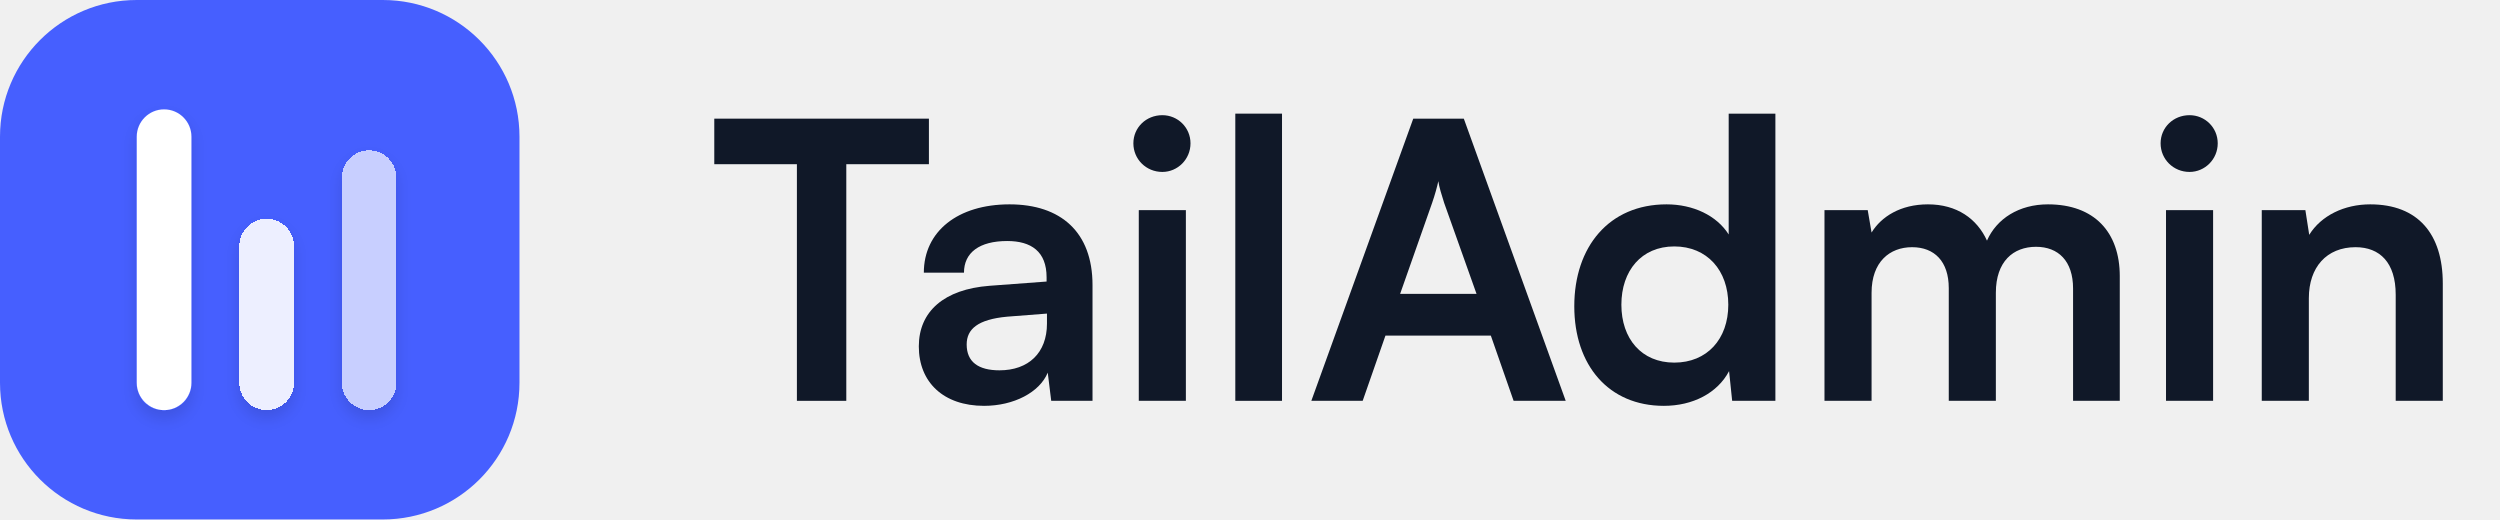
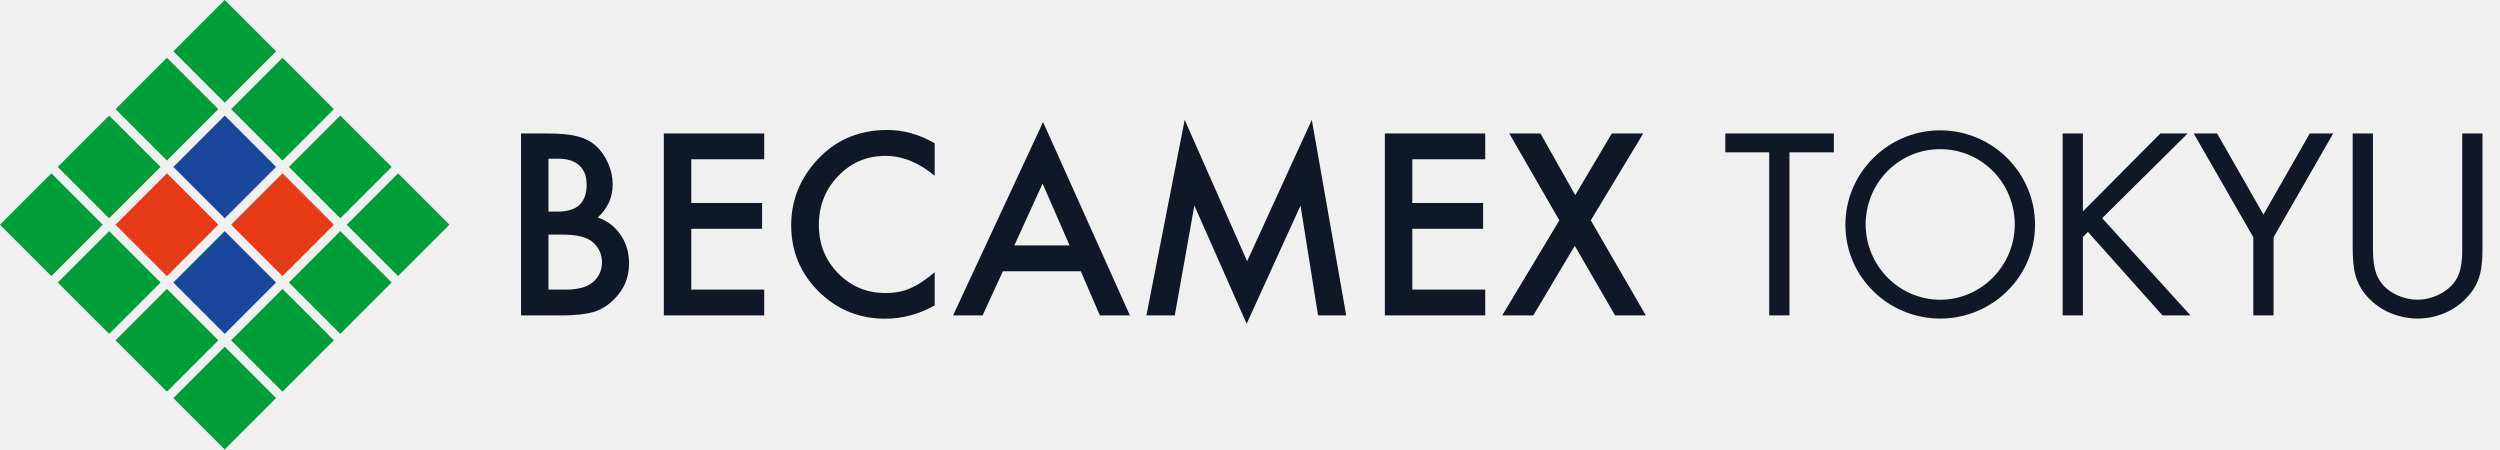
- <svg xmlns="http://www.w3.org/2000/svg" width="154" height="32" viewBox="0 0 154 32" fill="none">
-   <path d="M0 8.421C0 3.77 3.77 0 8.421 0H23.579C28.23 0 32 3.77 32 8.421V23.579C32 28.23 28.23 32 23.579 32H8.421C3.77 32 0 28.23 0 23.579V8.421Z" fill="#465FFF" />
-   <g filter="url(#filter0_d_1624_24907)">
-     <path d="M8.424 8.422C8.424 7.491 9.178 6.737 10.108 6.737V6.737C11.038 6.737 11.792 7.491 11.792 8.422V23.579C11.792 24.51 11.038 25.264 10.108 25.264V25.264C9.178 25.264 8.424 24.51 8.424 23.579V8.422Z" fill="white" />
+ <svg xmlns="http://www.w3.org/2000/svg" width="178" height="32" viewBox="0 0 178 32" fill="none">
+   <g clip-path="url(#clip0_14_902)">
+     <rect x="24.686" y="16" width="5.172" height="5.172" transform="rotate(-45 24.6859 16.0002)" fill="#009E38" />
+     <rect y="15.999" width="5.172" height="5.172" transform="rotate(-45 0 15.9995)" fill="#009E38" />
+     <rect x="4.114" y="20.114" width="5.172" height="5.172" transform="rotate(-45 4.11438 20.114)" fill="#009E38" />
+     <rect x="8.229" y="24.228" width="5.172" height="5.172" transform="rotate(-45 8.22882 24.2283)" fill="#009E38" />
+     <rect x="12.343" y="28.343" width="5.172" height="5.172" transform="rotate(-45 12.3433 28.3428)" fill="#009E38" />
+     <rect x="4.114" y="11.885" width="5.172" height="5.172" transform="rotate(-45 4.1142 11.8853)" fill="#009E38" />
+     <rect x="8.229" y="16" width="5.172" height="5.172" transform="rotate(-45 8.22858 15.9998)" fill="#E63916" />
+     <rect x="12.343" y="20.114" width="5.172" height="5.172" transform="rotate(-45 12.343 20.1143)" fill="#1A479C" />
+     <rect x="16.457" y="24.229" width="5.172" height="5.172" transform="rotate(-45 16.4575 24.2285)" fill="#009E38" />
+     <rect x="8.228" y="7.771" width="5.172" height="5.172" transform="rotate(-45 8.22845 7.771)" fill="#009E38" />
+     <rect x="12.343" y="11.886" width="5.172" height="5.172" transform="rotate(-45 12.3428 11.8855)" fill="#1A479C" />
+     <rect x="16.457" y="16" width="5.172" height="5.172" transform="rotate(-45 16.4572 16)" fill="#E63916" />
+     <rect x="20.572" y="20.114" width="5.172" height="5.172" transform="rotate(-45 20.5717 20.1143)" fill="#009E38" />
+     <rect x="12.343" y="3.657" width="5.172" height="5.172" transform="rotate(-45 12.3428 3.65674)" fill="#009E38" />
+     <rect x="16.457" y="7.771" width="5.172" height="5.172" transform="rotate(-45 16.457 7.77124)" fill="#009E38" />
+     <rect x="20.571" y="11.886" width="5.172" height="5.172" transform="rotate(-45 20.5714 11.8857)" fill="#009E38" />
+     <path d="M37.097 22.457V9.505H39.043C39.91 9.505 40.6 9.572 41.115 9.707C41.635 9.841 42.074 10.067 42.432 10.386C42.795 10.716 43.084 11.127 43.296 11.619C43.514 12.117 43.623 12.62 43.623 13.129C43.623 14.057 43.268 14.843 42.558 15.486C43.246 15.721 43.788 16.132 44.185 16.72C44.588 17.301 44.789 17.978 44.789 18.75C44.789 19.762 44.431 20.617 43.715 21.316C43.285 21.747 42.801 22.046 42.264 22.214C41.677 22.376 40.942 22.457 40.058 22.457H37.097ZM39.051 15.067H39.664C40.391 15.067 40.922 14.908 41.258 14.589C41.599 14.264 41.769 13.789 41.769 13.163C41.769 12.553 41.596 12.092 41.249 11.779C40.902 11.46 40.399 11.3 39.739 11.3H39.051V15.067ZM39.051 20.62H40.259C41.143 20.62 41.792 20.447 42.205 20.1C42.642 19.725 42.86 19.25 42.86 18.674C42.86 18.115 42.65 17.645 42.231 17.265C41.822 16.89 41.093 16.703 40.041 16.703H39.051V20.62ZM54.411 11.342H49.218V14.455H54.26V16.292H49.218V20.62H54.411V22.457H47.264V9.505H54.411V11.342ZM66.549 10.201V12.517C65.419 11.572 64.251 11.099 63.043 11.099C61.712 11.099 60.59 11.577 59.679 12.534C58.762 13.484 58.303 14.648 58.303 16.023C58.303 17.382 58.762 18.529 59.679 19.462C60.596 20.396 61.72 20.863 63.051 20.863C63.739 20.863 64.323 20.752 64.804 20.528C65.073 20.416 65.35 20.265 65.635 20.075C65.926 19.885 66.23 19.655 66.549 19.387V21.744C65.431 22.376 64.256 22.692 63.026 22.692C61.175 22.692 59.595 22.046 58.286 20.754C56.983 19.451 56.332 17.88 56.332 16.04C56.332 14.39 56.877 12.919 57.968 11.628C59.31 10.045 61.046 9.254 63.177 9.254C64.34 9.254 65.464 9.57 66.549 10.201ZM76.951 19.312H71.406L69.963 22.457H67.858L74.267 8.692L80.449 22.457H78.31L76.951 19.312ZM76.154 17.474L74.233 13.07L72.22 17.474H76.154ZM81.624 22.457L84.35 8.532L88.796 18.599L93.401 8.532L95.85 22.457H93.846L92.596 14.639L88.762 23.053L85.038 14.631L83.645 22.457H81.624ZM105.749 11.342H100.557V14.455H105.598V16.292H100.557V20.62H105.749V22.457H98.602V9.505H105.749V11.342ZM111.025 15.688L107.46 9.505H109.683L112.158 13.893L114.758 9.505H116.998L113.265 15.688L117.183 22.457H114.993L112.124 17.5L109.172 22.457H106.957L111.025 15.688ZM127.41 10.844V22.457H125.967V10.844H122.841V9.504H130.572V10.844H127.41ZM138.143 9.28C141.837 9.28 144.895 12.287 144.895 15.998C144.895 19.726 141.837 22.681 138.143 22.681C134.45 22.681 131.392 19.726 131.392 15.998C131.392 12.287 134.45 9.28 138.143 9.28ZM138.143 10.62C135.171 10.62 132.835 13.043 132.835 15.98C132.835 18.901 135.205 21.341 138.143 21.341C141.081 21.341 143.452 18.901 143.452 15.98C143.452 13.043 141.115 10.62 138.143 10.62ZM148.302 15.053L153.816 9.504H155.758L149.676 15.534L155.964 22.457H153.971L148.662 16.513L148.302 16.874V22.457H146.859V9.504H148.302V15.053ZM160.436 16.891L156.193 9.504H157.859L161.158 15.276L164.456 9.504H166.123L161.879 16.891V22.457H160.436V16.891ZM168.954 9.504V17.217C168.954 18.18 168.919 19.279 169.521 20.104C170.088 20.894 171.187 21.341 172.132 21.341C173.06 21.341 174.073 20.911 174.675 20.189C175.362 19.365 175.31 18.231 175.31 17.217V9.504H176.753V17.613C176.753 19.021 176.65 20.138 175.619 21.203C174.726 22.165 173.438 22.681 172.132 22.681C170.912 22.681 169.658 22.217 168.782 21.358C167.648 20.275 167.511 19.09 167.511 17.613V9.504H168.954Z" fill="#101828" />
  </g>
-   <g filter="url(#filter1_d_1624_24907)">
-     <path d="M14.742 15.157C14.742 14.227 15.496 13.473 16.426 13.473V13.473C17.357 13.473 18.111 14.227 18.111 15.157V23.578C18.111 24.508 17.357 25.262 16.426 25.262V25.262C15.496 25.262 14.742 24.508 14.742 23.578V15.157Z" fill="white" fill-opacity="0.9" shape-rendering="crispEdges" />
-   </g>
-   <g filter="url(#filter2_d_1624_24907)">
-     <path d="M21.055 10.946C21.055 10.016 21.809 9.262 22.739 9.262V9.262C23.669 9.262 24.423 10.016 24.423 10.946V23.578C24.423 24.508 23.669 25.262 22.739 25.262V25.262C21.809 25.262 21.055 24.508 21.055 23.578V10.946Z" fill="white" fill-opacity="0.7" shape-rendering="crispEdges" />
-   </g>
-   <path d="M44 10.115H49.089V24.691H52.132V10.115H57.221V7.309H44V10.115Z" fill="#101828" />
-   <path d="M60.617 25C62.448 25 64.042 24.168 64.541 22.955L64.755 24.691H67.299V17.558C67.299 14.3 65.349 12.588 62.187 12.588C59.001 12.588 56.908 14.252 56.908 16.797H59.381C59.381 15.56 60.332 14.847 62.044 14.847C63.519 14.847 64.47 15.489 64.47 17.082V17.343L60.95 17.605C58.168 17.819 56.599 19.174 56.599 21.338C56.599 23.549 58.121 25 60.617 25ZM61.569 22.812C60.261 22.812 59.547 22.289 59.547 21.219C59.547 20.268 60.237 19.674 62.044 19.507L64.493 19.317V19.935C64.493 21.742 63.352 22.812 61.569 22.812Z" fill="#101828" />
-   <path d="M71.6 10.591C72.551 10.591 73.335 9.806 73.335 8.831C73.335 7.856 72.551 7.095 71.6 7.095C70.601 7.095 69.816 7.856 69.816 8.831C69.816 9.806 70.601 10.591 71.6 10.591ZM70.149 24.691H73.05V12.944H70.149V24.691Z" fill="#101828" />
-   <path d="M78.972 24.691V7H76.095V24.691H78.972Z" fill="#101828" />
-   <path d="M83.941 24.691L85.344 20.672H91.835L93.238 24.691H96.448L90.171 7.309H87.056L80.778 24.691H83.941ZM88.221 12.493C88.387 12.017 88.53 11.494 88.601 11.161C88.649 11.518 88.815 12.041 88.958 12.493L90.955 18.104H86.247L88.221 12.493Z" fill="#101828" />
-   <path d="M102.493 25C104.276 25 105.798 24.215 106.511 22.86L106.701 24.691H109.364V7H106.487V14.443C105.75 13.277 104.3 12.588 102.659 12.588C99.116 12.588 96.976 15.203 96.976 18.865C96.976 22.503 99.092 25 102.493 25ZM103.135 22.337C101.113 22.337 99.877 20.863 99.877 18.77C99.877 16.678 101.113 15.18 103.135 15.18C105.156 15.18 106.463 16.654 106.463 18.77C106.463 20.886 105.156 22.337 103.135 22.337Z" fill="#101828" />
-   <path d="M115.289 24.691V18.033C115.289 16.131 116.406 15.227 117.785 15.227C119.164 15.227 120.044 16.107 120.044 17.748V24.691H122.945V18.033C122.945 16.107 124.015 15.203 125.418 15.203C126.797 15.203 127.701 16.083 127.701 17.771V24.691H130.578V17.011C130.578 14.3 129.008 12.588 126.155 12.588C124.372 12.588 122.993 13.468 122.398 14.823C121.78 13.468 120.543 12.588 118.76 12.588C117.072 12.588 115.883 13.349 115.289 14.324L115.051 12.944H112.388V24.691H115.289Z" fill="#101828" />
-   <path d="M134.876 10.591C135.827 10.591 136.612 9.806 136.612 8.831C136.612 7.856 135.827 7.095 134.876 7.095C133.877 7.095 133.093 7.856 133.093 8.831C133.093 9.806 133.877 10.591 134.876 10.591ZM133.426 24.691H136.327V12.944H133.426V24.691Z" fill="#101828" />
-   <path d="M142.225 24.691V18.366C142.225 16.464 143.318 15.227 145.102 15.227C146.6 15.227 147.575 16.178 147.575 18.152V24.691H150.476V17.462C150.476 14.419 148.954 12.588 146.005 12.588C144.412 12.588 142.985 13.277 142.248 14.466L142.011 12.944H139.324V24.691H142.225Z" fill="#101828" />
  <defs>
-     <filter id="filter0_d_1624_24907" x="7.424" y="6.237" width="5.368" height="20.526" filterUnits="userSpaceOnUse" color-interpolation-filters="sRGB">
-       <feFlood flood-opacity="0" result="BackgroundImageFix" />
-       <feColorMatrix in="SourceAlpha" type="matrix" values="0 0 0 0 0 0 0 0 0 0 0 0 0 0 0 0 0 0 127 0" result="hardAlpha" />
-       <feOffset dy="0.5" />
-       <feGaussianBlur stdDeviation="0.5" />
-       <feComposite in2="hardAlpha" operator="out" />
-       <feColorMatrix type="matrix" values="0 0 0 0 0 0 0 0 0 0 0 0 0 0 0 0 0 0 0.12 0" />
-       <feBlend mode="normal" in2="BackgroundImageFix" result="effect1_dropShadow_1624_24907" />
-       <feBlend mode="normal" in="SourceGraphic" in2="effect1_dropShadow_1624_24907" result="shape" />
-     </filter>
-     <filter id="filter1_d_1624_24907" x="13.742" y="12.973" width="5.368" height="13.79" filterUnits="userSpaceOnUse" color-interpolation-filters="sRGB">
-       <feFlood flood-opacity="0" result="BackgroundImageFix" />
-       <feColorMatrix in="SourceAlpha" type="matrix" values="0 0 0 0 0 0 0 0 0 0 0 0 0 0 0 0 0 0 127 0" result="hardAlpha" />
-       <feOffset dy="0.5" />
-       <feGaussianBlur stdDeviation="0.5" />
-       <feComposite in2="hardAlpha" operator="out" />
-       <feColorMatrix type="matrix" values="0 0 0 0 0 0 0 0 0 0 0 0 0 0 0 0 0 0 0.12 0" />
-       <feBlend mode="normal" in2="BackgroundImageFix" result="effect1_dropShadow_1624_24907" />
-       <feBlend mode="normal" in="SourceGraphic" in2="effect1_dropShadow_1624_24907" result="shape" />
-     </filter>
-     <filter id="filter2_d_1624_24907" x="20.055" y="8.762" width="5.368" height="18" filterUnits="userSpaceOnUse" color-interpolation-filters="sRGB">
-       <feFlood flood-opacity="0" result="BackgroundImageFix" />
-       <feColorMatrix in="SourceAlpha" type="matrix" values="0 0 0 0 0 0 0 0 0 0 0 0 0 0 0 0 0 0 127 0" result="hardAlpha" />
-       <feOffset dy="0.5" />
-       <feGaussianBlur stdDeviation="0.5" />
-       <feComposite in2="hardAlpha" operator="out" />
-       <feColorMatrix type="matrix" values="0 0 0 0 0 0 0 0 0 0 0 0 0 0 0 0 0 0 0.12 0" />
-       <feBlend mode="normal" in2="BackgroundImageFix" result="effect1_dropShadow_1624_24907" />
-       <feBlend mode="normal" in="SourceGraphic" in2="effect1_dropShadow_1624_24907" result="shape" />
-     </filter>
+     <clipPath id="clip0_14_902">
+       <rect width="178" height="32" fill="white" />
+     </clipPath>
  </defs>
</svg>
